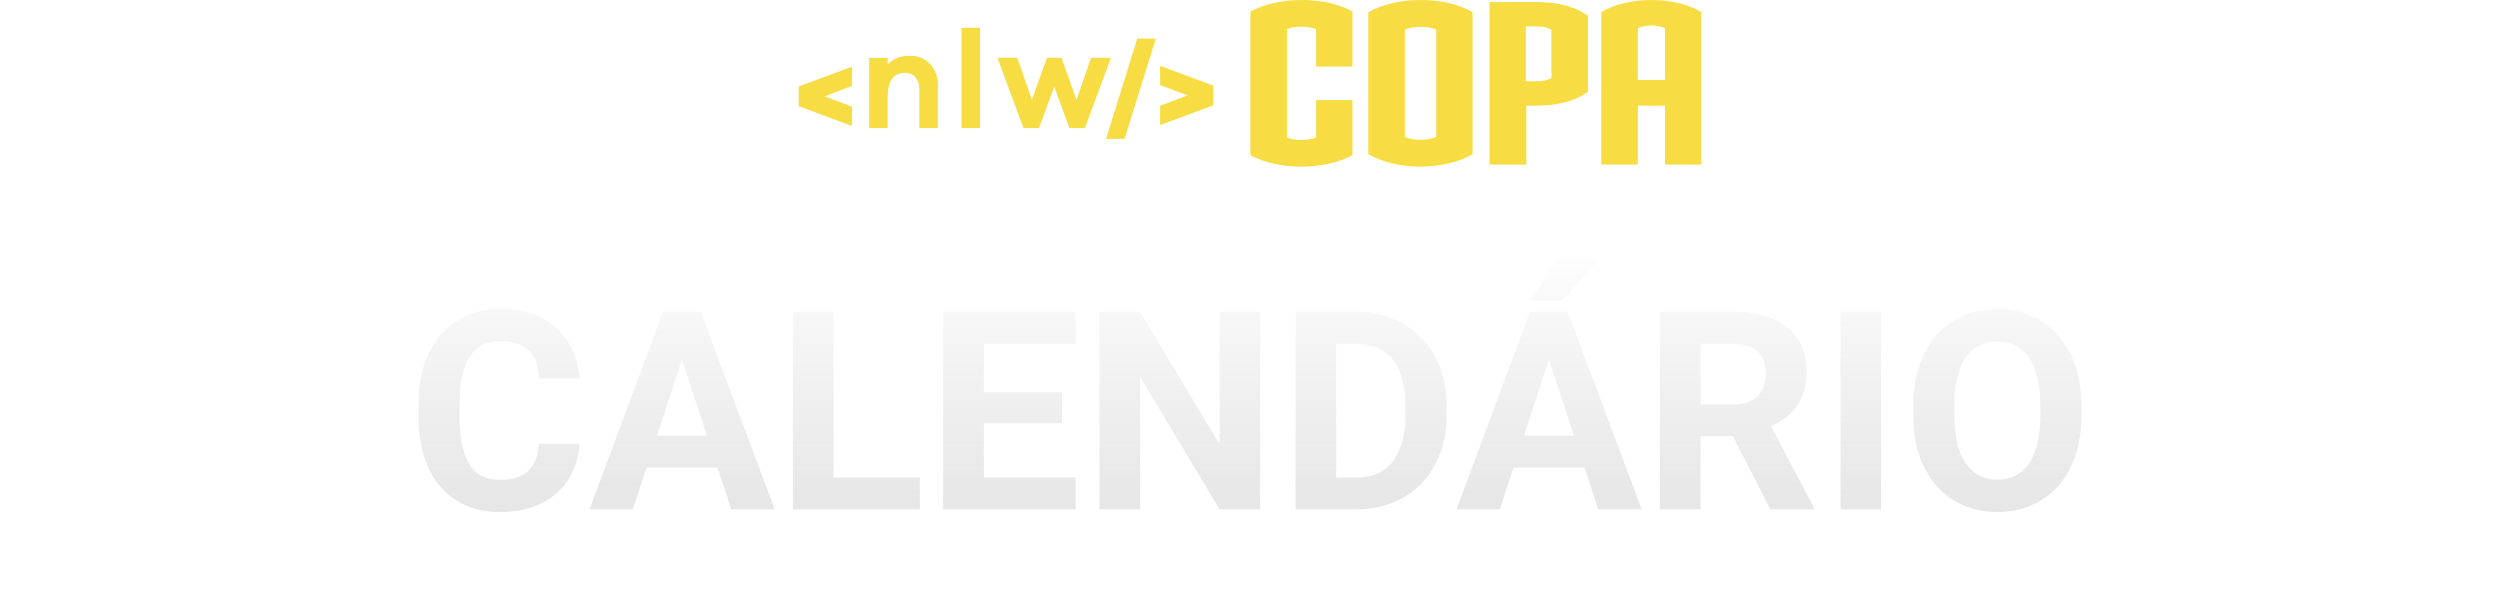
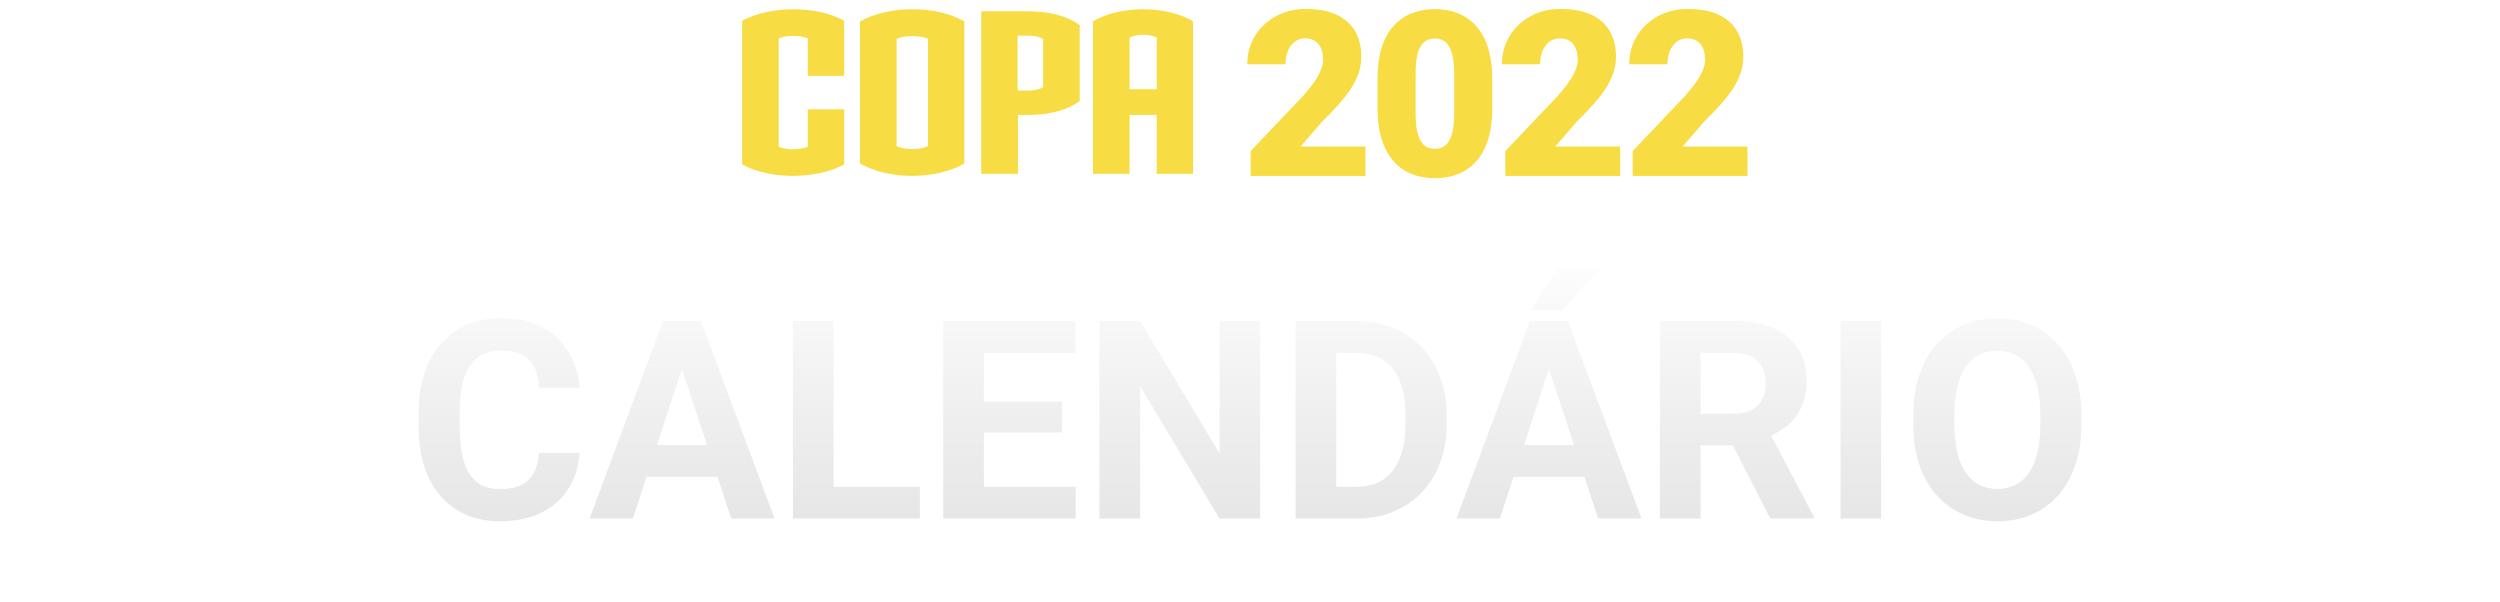
- <svg xmlns="http://www.w3.org/2000/svg" width="270" height="64" viewBox="0 0 270 64" fill="none">
-   <path fill-rule="evenodd" clip-rule="evenodd" d="M92.013 9.282V7.203L86.267 9.339H86.256V11.472H86.267L92.013 13.607V11.526L89.066 10.4L92.013 9.279V9.282Z" fill="#F7DD43" />
-   <path fill-rule="evenodd" clip-rule="evenodd" d="M125.292 13.504V11.425L128.236 10.307L125.292 9.189V7.111L131.03 9.246H131.043V11.382H131.03L125.292 13.507V13.504ZM122.827 4.17L119.454 15H121.456L124.83 4.17H122.827Z" fill="#F7DD43" />
-   <path fill-rule="evenodd" clip-rule="evenodd" d="M100.454 6.917C101.026 7.543 101.325 8.37 101.29 9.216V13.83H99.287V9.641C99.312 9.173 99.162 8.716 98.868 8.351C98.591 8.027 98.18 7.848 97.753 7.867C96.499 7.867 95.87 8.737 95.87 10.476V13.83H93.868V6.256H95.87V6.939C96.507 6.322 97.369 5.992 98.256 6.031C99.083 5.995 99.883 6.319 100.454 6.917Z" fill="#F7DD43" />
-   <path fill-rule="evenodd" clip-rule="evenodd" d="M103.841 3V13.83H105.844V3H103.841Z" fill="#F7DD43" />
-   <path fill-rule="evenodd" clip-rule="evenodd" d="M117.166 13.83H115.496L113.858 9.369L112.204 13.83H110.534L107.726 6.243H109.867L111.445 10.781L113.072 6.243H114.636L116.263 10.794L117.841 6.243H119.982L117.172 13.83H117.166Z" fill="#F7DD43" />
-   <path d="M140.58 17.998C138.653 17.998 136.629 17.633 135.043 16.754V1.244C136.605 0.39 138.628 2.85548e-05 140.58 2.85548e-05C142.531 2.85548e-05 144.507 0.365 146.066 1.244V7.195H142.139V3.146C141.676 2.951 141.115 2.878 140.555 2.878C139.995 2.878 139.481 2.951 138.993 3.146V14.852C139.456 15.047 139.993 15.12 140.555 15.12C141.117 15.12 141.652 15.047 142.139 14.852V10.805H146.066V16.756C144.53 17.61 142.506 17.975 140.58 18V17.998Z" fill="#F7DD43" />
-   <path d="M153.431 17.998C151.358 17.998 149.359 17.558 147.773 16.657V1.317C149.334 0.44 151.335 0 153.431 0C155.528 0 157.479 0.415 159.04 1.317V16.657C157.504 17.558 155.48 17.973 153.431 17.998ZM155.115 3.195C154.652 3 154.091 2.903 153.408 2.903C152.726 2.903 152.189 3 151.725 3.195V14.78C152.187 15 152.749 15.097 153.408 15.097C154.068 15.097 154.628 15 155.115 14.78V3.195Z" fill="#F7DD43" />
-   <path d="M165.893 11.413H164.844V17.778H160.869V0.22H165.893C168.284 0.22 170.088 0.707 171.502 1.707V9.926C170.113 10.902 168.282 11.413 165.893 11.413ZM167.552 3.243C167.187 2.975 166.698 2.853 165.868 2.853H164.794V8.779H165.868C166.673 8.779 167.16 8.657 167.552 8.414V3.243Z" fill="#F7DD43" />
-   <path d="M179.817 17.778V11.413H176.891V17.778H172.941V1.292C174.38 0.438 176.404 0 178.355 0C180.306 0 182.305 0.44 183.744 1.292V17.778H179.817ZM179.817 3.048C179.402 2.853 178.89 2.756 178.353 2.756C177.816 2.756 177.304 2.853 176.889 3.048V8.632H179.815V3.048H179.817Z" fill="#F7DD43" />
-   <path d="M58.213 47.925H62.593C62.505 49.36 62.109 50.635 61.406 51.748C60.713 52.861 59.741 53.73 58.491 54.355C57.251 54.98 55.757 55.293 54.009 55.293C52.642 55.293 51.416 55.059 50.332 54.59C49.248 54.111 48.32 53.428 47.549 52.539C46.787 51.65 46.206 50.576 45.806 49.316C45.405 48.057 45.205 46.645 45.205 45.083V43.603C45.205 42.041 45.41 40.63 45.82 39.37C46.24 38.101 46.836 37.022 47.607 36.133C48.389 35.244 49.321 34.56 50.405 34.082C51.489 33.603 52.7 33.364 54.038 33.364C55.815 33.364 57.315 33.687 58.535 34.331C59.766 34.976 60.718 35.864 61.392 36.997C62.075 38.13 62.485 39.419 62.622 40.864H58.227C58.179 40.005 58.008 39.277 57.715 38.682C57.422 38.076 56.977 37.622 56.382 37.319C55.796 37.007 55.015 36.851 54.038 36.851C53.306 36.851 52.666 36.987 52.119 37.261C51.572 37.534 51.113 37.949 50.742 38.506C50.371 39.062 50.093 39.766 49.907 40.615C49.731 41.455 49.644 42.441 49.644 43.574V45.083C49.644 46.187 49.727 47.158 49.893 47.998C50.059 48.828 50.312 49.531 50.654 50.107C51.006 50.674 51.455 51.103 52.002 51.397C52.559 51.68 53.227 51.821 54.009 51.821C54.927 51.821 55.684 51.675 56.279 51.382C56.875 51.089 57.329 50.654 57.642 50.078C57.964 49.502 58.154 48.784 58.213 47.925ZM74.15 37.319L68.35 55H63.677L71.602 33.672H74.575L74.15 37.319ZM78.97 55L73.154 37.319L72.686 33.672H75.689L83.657 55H78.97ZM78.706 47.06V50.503H67.441V47.06H78.706ZM99.346 51.572V55H88.608V51.572H99.346ZM90.029 33.672V55H85.635V33.672H90.029ZM116.177 51.572V55H104.824V51.572H116.177ZM106.26 33.672V55H101.865V33.672H106.26ZM114.697 42.358V45.698H104.824V42.358H114.697ZM116.162 33.672V37.114H104.824V33.672H116.162ZM136.099 33.672V55H131.704L123.135 40.703V55H118.74V33.672H123.135L131.719 47.983V33.672H136.099ZM146.47 55H141.826L141.855 51.572H146.47C147.622 51.572 148.594 51.313 149.385 50.796C150.176 50.269 150.771 49.502 151.172 48.496C151.582 47.49 151.787 46.274 151.787 44.849V43.809C151.787 42.715 151.67 41.753 151.436 40.923C151.211 40.093 150.874 39.395 150.425 38.828C149.976 38.262 149.424 37.837 148.77 37.554C148.115 37.261 147.363 37.114 146.514 37.114H141.738V33.672H146.514C147.939 33.672 149.243 33.916 150.425 34.404C151.616 34.883 152.646 35.571 153.516 36.47C154.385 37.368 155.054 38.442 155.522 39.692C156.001 40.933 156.24 42.315 156.24 43.838V44.849C156.24 46.362 156.001 47.744 155.522 48.994C155.054 50.244 154.385 51.318 153.516 52.217C152.656 53.105 151.626 53.794 150.425 54.282C149.233 54.761 147.915 55 146.47 55ZM144.316 33.672V55H139.922V33.672H144.316ZM167.783 37.319L161.982 55H157.31L165.234 33.672H168.208L167.783 37.319ZM172.603 55L166.787 37.319L166.318 33.672H169.321L177.29 55H172.603ZM172.339 47.06V50.503H161.074V47.06H172.339ZM165.308 32.471L168.179 27.959H172.764L168.735 32.471H165.308ZM179.268 33.672H187.222C188.853 33.672 190.254 33.916 191.426 34.404C192.607 34.893 193.516 35.615 194.15 36.572C194.785 37.529 195.103 38.706 195.103 40.102C195.103 41.245 194.907 42.227 194.517 43.047C194.136 43.857 193.594 44.536 192.891 45.083C192.197 45.62 191.382 46.05 190.444 46.372L189.053 47.105H182.139L182.109 43.677H187.251C188.022 43.677 188.662 43.54 189.17 43.267C189.678 42.993 190.059 42.612 190.312 42.124C190.576 41.636 190.708 41.069 190.708 40.425C190.708 39.741 190.581 39.15 190.327 38.652C190.073 38.154 189.688 37.773 189.17 37.51C188.652 37.246 188.003 37.114 187.222 37.114H183.662V55H179.268V33.672ZM191.191 55L186.328 45.493L190.972 45.464L195.894 54.795V55H191.191ZM203.159 33.672V55H198.779V33.672H203.159ZM224.795 43.838V44.849C224.795 46.47 224.575 47.925 224.136 49.214C223.696 50.503 223.076 51.602 222.275 52.51C221.475 53.408 220.518 54.097 219.404 54.575C218.301 55.054 217.075 55.293 215.728 55.293C214.39 55.293 213.164 55.054 212.051 54.575C210.947 54.097 209.99 53.408 209.18 52.51C208.369 51.602 207.739 50.503 207.29 49.214C206.851 47.925 206.631 46.47 206.631 44.849V43.838C206.631 42.207 206.851 40.752 207.29 39.473C207.729 38.184 208.35 37.085 209.15 36.177C209.961 35.269 210.918 34.575 212.021 34.097C213.135 33.618 214.36 33.379 215.698 33.379C217.046 33.379 218.271 33.618 219.375 34.097C220.488 34.575 221.445 35.269 222.246 36.177C223.057 37.085 223.682 38.184 224.121 39.473C224.57 40.752 224.795 42.207 224.795 43.838ZM220.356 44.849V43.809C220.356 42.676 220.254 41.68 220.049 40.82C219.844 39.961 219.541 39.238 219.141 38.652C218.74 38.066 218.252 37.627 217.676 37.334C217.1 37.031 216.44 36.88 215.698 36.88C214.956 36.88 214.297 37.031 213.721 37.334C213.154 37.627 212.671 38.066 212.271 38.652C211.88 39.238 211.582 39.961 211.377 40.82C211.172 41.68 211.069 42.676 211.069 43.809V44.849C211.069 45.972 211.172 46.968 211.377 47.837C211.582 48.696 211.885 49.424 212.285 50.02C212.686 50.605 213.174 51.05 213.75 51.352C214.326 51.655 214.985 51.807 215.728 51.807C216.47 51.807 217.129 51.655 217.705 51.352C218.281 51.05 218.765 50.605 219.155 50.02C219.546 49.424 219.844 48.696 220.049 47.837C220.254 46.968 220.356 45.972 220.356 44.849Z" fill="url(#paint0_linear_175_1838)" />
+ <svg xmlns="http://www.w3.org/2000/svg" width="270" height="65" viewBox="0 0 270 65" fill="none">
+   <path d="M85.686 18.998C83.76 18.998 81.736 18.633 80.15 17.754V2.244C81.711 1.39 83.735 1 85.686 1C87.637 1 89.613 1.365 91.172 2.244V8.195H87.245V4.146C86.783 3.951 86.221 3.878 85.661 3.878C85.101 3.878 84.587 3.951 84.1 4.146V15.852C84.562 16.047 85.099 16.12 85.661 16.12C86.223 16.12 86.758 16.047 87.245 15.852V11.805H91.172V17.756C89.636 18.61 87.612 18.975 85.686 19V18.998Z" fill="#F7DD43" />
+   <path d="M98.538 18.998C96.464 18.998 94.465 18.558 92.879 17.657V2.317C94.44 1.44 96.441 1 98.538 1C100.634 1 102.585 1.415 104.147 2.317V17.657C102.61 18.558 100.586 18.973 98.538 18.998ZM100.221 4.195C99.759 4 99.197 3.903 98.515 3.903C97.832 3.903 97.296 4 96.831 4.195V15.78C97.294 16 97.855 16.097 98.515 16.097C99.174 16.097 99.734 16 100.221 15.78V4.195Z" fill="#F7DD43" />
+   <path d="M110.999 12.413H109.95V18.778H105.975V1.22H110.999C113.39 1.22 115.194 1.707 116.608 2.707V10.926C115.219 11.902 113.388 12.413 110.999 12.413ZM112.658 4.243C112.293 3.975 111.804 3.853 110.975 3.853H109.901V9.779H110.975C111.779 9.779 112.266 9.657 112.658 9.414V4.243Z" fill="#F7DD43" />
+   <path d="M124.923 18.778V12.413H121.997V18.778H118.047V2.292C119.486 1.438 121.51 1 123.461 1C125.412 1 127.411 1.44 128.85 2.292V18.778H124.923ZM124.923 4.048C124.508 3.853 123.996 3.756 123.459 3.756C122.922 3.756 122.41 3.853 121.995 4.048V9.632H124.921V4.048H124.923Z" fill="#F7DD43" />
+   <path d="M147.472 15.826V19H135.07V16.314L140.783 10.309C141.288 9.731 141.694 9.214 142.004 8.758C142.313 8.294 142.537 7.875 142.675 7.501C142.822 7.127 142.895 6.789 142.895 6.488C142.895 5.975 142.817 5.548 142.663 5.206C142.516 4.856 142.297 4.592 142.004 4.413C141.719 4.234 141.365 4.144 140.942 4.144C140.518 4.144 140.148 4.266 139.831 4.51C139.513 4.754 139.265 5.088 139.086 5.511C138.915 5.934 138.83 6.41 138.83 6.939H134.704C134.704 5.849 134.968 4.852 135.497 3.949C136.034 3.045 136.779 2.325 137.731 1.788C138.683 1.243 139.786 0.97 141.039 0.97C142.35 0.97 143.448 1.174 144.335 1.581C145.222 1.987 145.89 2.577 146.337 3.351C146.793 4.116 147.021 5.039 147.021 6.122C147.021 6.74 146.923 7.334 146.728 7.904C146.532 8.473 146.252 9.039 145.885 9.601C145.519 10.154 145.072 10.724 144.543 11.31C144.022 11.896 143.428 12.518 142.76 13.177L140.466 15.826H147.472ZM161.163 8.49V11.737C161.163 13.014 161.013 14.125 160.712 15.069C160.419 16.013 159.996 16.795 159.442 17.413C158.897 18.032 158.246 18.491 157.489 18.793C156.732 19.094 155.898 19.244 154.987 19.244C154.254 19.244 153.571 19.151 152.936 18.963C152.301 18.768 151.727 18.475 151.215 18.084C150.71 17.686 150.275 17.189 149.908 16.595C149.542 16.001 149.261 15.301 149.066 14.496C148.871 13.682 148.773 12.762 148.773 11.737V8.49C148.773 7.204 148.92 6.093 149.213 5.157C149.514 4.213 149.941 3.432 150.494 2.813C151.048 2.195 151.703 1.735 152.46 1.434C153.217 1.133 154.051 0.982 154.962 0.982C155.695 0.982 156.374 1.08 157.001 1.275C157.635 1.463 158.209 1.756 158.722 2.154C159.235 2.545 159.67 3.037 160.028 3.631C160.394 4.225 160.675 4.929 160.87 5.743C161.066 6.549 161.163 7.464 161.163 8.49ZM157.05 12.237V7.965C157.05 7.395 157.017 6.899 156.952 6.476C156.895 6.052 156.805 5.694 156.683 5.401C156.569 5.108 156.427 4.872 156.256 4.693C156.085 4.506 155.89 4.372 155.67 4.291C155.459 4.201 155.223 4.156 154.962 4.156C154.637 4.156 154.344 4.225 154.083 4.364C153.831 4.494 153.615 4.706 153.436 4.999C153.257 5.292 153.119 5.682 153.021 6.17C152.932 6.659 152.887 7.257 152.887 7.965V12.237C152.887 12.815 152.915 13.32 152.972 13.751C153.038 14.174 153.127 14.536 153.241 14.837C153.363 15.13 153.51 15.37 153.68 15.558C153.851 15.737 154.047 15.867 154.266 15.948C154.486 16.03 154.726 16.07 154.987 16.07C155.304 16.07 155.589 16.005 155.841 15.875C156.093 15.745 156.309 15.533 156.488 15.24C156.675 14.939 156.814 14.544 156.903 14.056C157.001 13.56 157.05 12.954 157.05 12.237ZM174.976 15.826V19H162.574V16.314L168.287 10.309C168.791 9.731 169.198 9.214 169.508 8.758C169.817 8.294 170.041 7.875 170.179 7.501C170.325 7.127 170.399 6.789 170.399 6.488C170.399 5.975 170.321 5.548 170.167 5.206C170.02 4.856 169.801 4.592 169.508 4.413C169.223 4.234 168.869 4.144 168.446 4.144C168.022 4.144 167.652 4.266 167.335 4.51C167.017 4.754 166.769 5.088 166.59 5.511C166.419 5.934 166.334 6.41 166.334 6.939H162.208C162.208 5.849 162.472 4.852 163.001 3.949C163.538 3.045 164.283 2.325 165.235 1.788C166.187 1.243 167.29 0.97 168.543 0.97C169.853 0.97 170.952 1.174 171.839 1.581C172.726 1.987 173.393 2.577 173.841 3.351C174.297 4.116 174.525 5.039 174.525 6.122C174.525 6.74 174.427 7.334 174.232 7.904C174.036 8.473 173.756 9.039 173.389 9.601C173.023 10.154 172.576 10.724 172.047 11.31C171.526 11.896 170.932 12.518 170.264 13.177L167.969 15.826H174.976ZM188.728 15.826V19H176.326V16.314L182.039 10.309C182.543 9.731 182.95 9.214 183.26 8.758C183.569 8.294 183.793 7.875 183.931 7.501C184.077 7.127 184.151 6.789 184.151 6.488C184.151 5.975 184.073 5.548 183.919 5.206C183.772 4.856 183.552 4.592 183.26 4.413C182.975 4.234 182.621 4.144 182.198 4.144C181.774 4.144 181.404 4.266 181.087 4.51C180.769 4.754 180.521 5.088 180.342 5.511C180.171 5.934 180.086 6.41 180.086 6.939H175.96C175.96 5.849 176.224 4.852 176.753 3.949C177.29 3.045 178.035 2.325 178.987 1.788C179.939 1.243 181.042 0.97 182.295 0.97C183.605 0.97 184.704 1.174 185.591 1.581C186.478 1.987 187.145 2.577 187.593 3.351C188.049 4.116 188.277 5.039 188.277 6.122C188.277 6.74 188.179 7.334 187.984 7.904C187.788 8.473 187.508 9.039 187.141 9.601C186.775 10.154 186.328 10.724 185.799 11.31C185.278 11.896 184.684 12.518 184.016 13.177L181.721 15.826H188.728Z" fill="#F7DD43" />
+   <path d="M58.213 48.925H62.593C62.505 50.36 62.109 51.635 61.406 52.748C60.713 53.861 59.741 54.73 58.491 55.355C57.251 55.98 55.757 56.293 54.009 56.293C52.642 56.293 51.416 56.059 50.332 55.59C49.248 55.111 48.32 54.428 47.549 53.539C46.787 52.65 46.206 51.576 45.806 50.316C45.405 49.057 45.205 47.645 45.205 46.083V44.603C45.205 43.041 45.41 41.63 45.82 40.37C46.24 39.101 46.836 38.022 47.607 37.133C48.389 36.244 49.321 35.56 50.405 35.082C51.489 34.603 52.7 34.364 54.038 34.364C55.815 34.364 57.315 34.687 58.535 35.331C59.766 35.976 60.718 36.864 61.392 37.997C62.075 39.13 62.485 40.419 62.622 41.864H58.227C58.179 41.005 58.008 40.277 57.715 39.682C57.422 39.076 56.977 38.622 56.382 38.319C55.796 38.007 55.015 37.851 54.038 37.851C53.306 37.851 52.666 37.987 52.119 38.261C51.572 38.534 51.113 38.949 50.742 39.506C50.371 40.062 50.093 40.766 49.907 41.615C49.731 42.455 49.644 43.441 49.644 44.574V46.083C49.644 47.187 49.727 48.158 49.893 48.998C50.059 49.828 50.312 50.531 50.654 51.107C51.006 51.674 51.455 52.103 52.002 52.397C52.559 52.68 53.227 52.821 54.009 52.821C54.927 52.821 55.684 52.675 56.279 52.382C56.875 52.089 57.329 51.654 57.642 51.078C57.964 50.502 58.154 49.784 58.213 48.925ZM74.15 38.319L68.35 56H63.677L71.602 34.672H74.575L74.15 38.319ZM78.97 56L73.154 38.319L72.686 34.672H75.689L83.657 56H78.97ZM78.706 48.06V51.503H67.441V48.06H78.706ZM99.346 52.572V56H88.608V52.572H99.346ZM90.029 34.672V56H85.635V34.672H90.029ZM116.177 52.572V56H104.824V52.572H116.177ZM106.26 34.672V56H101.865V34.672H106.26ZM114.697 43.358V46.698H104.824V43.358H114.697ZM116.162 34.672V38.114H104.824V34.672H116.162ZM136.099 34.672V56H131.704L123.135 41.703V56H118.74V34.672H123.135L131.719 48.983V34.672H136.099ZM146.47 56H141.826L141.855 52.572H146.47C147.622 52.572 148.594 52.313 149.385 51.796C150.176 51.269 150.771 50.502 151.172 49.496C151.582 48.49 151.787 47.274 151.787 45.849V44.809C151.787 43.715 151.67 42.753 151.436 41.923C151.211 41.093 150.874 40.395 150.425 39.828C149.976 39.262 149.424 38.837 148.77 38.554C148.115 38.261 147.363 38.114 146.514 38.114H141.738V34.672H146.514C147.939 34.672 149.243 34.916 150.425 35.404C151.616 35.883 152.646 36.571 153.516 37.47C154.385 38.368 155.054 39.442 155.522 40.692C156.001 41.933 156.24 43.315 156.24 44.838V45.849C156.24 47.362 156.001 48.744 155.522 49.994C155.054 51.244 154.385 52.318 153.516 53.217C152.656 54.105 151.626 54.794 150.425 55.282C149.233 55.761 147.915 56 146.47 56ZM144.316 34.672V56H139.922V34.672H144.316ZM167.783 38.319L161.982 56H157.31L165.234 34.672H168.208L167.783 38.319ZM172.603 56L166.787 38.319L166.318 34.672H169.321L177.29 56H172.603ZM172.339 48.06V51.503H161.074V48.06H172.339ZM165.308 33.471L168.179 28.959H172.764L168.735 33.471H165.308ZM179.268 34.672H187.222C188.853 34.672 190.254 34.916 191.426 35.404C192.607 35.893 193.516 36.615 194.15 37.572C194.785 38.529 195.103 39.706 195.103 41.102C195.103 42.245 194.907 43.227 194.517 44.047C194.136 44.857 193.594 45.536 192.891 46.083C192.197 46.62 191.382 47.05 190.444 47.372L189.053 48.105H182.139L182.109 44.677H187.251C188.022 44.677 188.662 44.54 189.17 44.267C189.678 43.993 190.059 43.612 190.312 43.124C190.576 42.636 190.708 42.069 190.708 41.425C190.708 40.741 190.581 40.15 190.327 39.652C190.073 39.154 189.688 38.773 189.17 38.51C188.652 38.246 188.003 38.114 187.222 38.114H183.662V56H179.268V34.672ZM191.191 56L186.328 46.493L190.972 46.464L195.894 55.795V56H191.191ZM203.159 34.672V56H198.779V34.672H203.159ZM224.795 44.838V45.849C224.795 47.47 224.575 48.925 224.136 50.214C223.696 51.503 223.076 52.602 222.275 53.51C221.475 54.408 220.518 55.097 219.404 55.575C218.301 56.054 217.075 56.293 215.728 56.293C214.39 56.293 213.164 56.054 212.051 55.575C210.947 55.097 209.99 54.408 209.18 53.51C208.369 52.602 207.739 51.503 207.29 50.214C206.851 48.925 206.631 47.47 206.631 45.849V44.838C206.631 43.207 206.851 41.752 207.29 40.473C207.729 39.184 208.35 38.085 209.15 37.177C209.961 36.269 210.918 35.575 212.021 35.097C213.135 34.618 214.36 34.379 215.698 34.379C217.046 34.379 218.271 34.618 219.375 35.097C220.488 35.575 221.445 36.269 222.246 37.177C223.057 38.085 223.682 39.184 224.121 40.473C224.57 41.752 224.795 43.207 224.795 44.838ZM220.356 45.849V44.809C220.356 43.676 220.254 42.68 220.049 41.82C219.844 40.961 219.541 40.238 219.141 39.652C218.74 39.066 218.252 38.627 217.676 38.334C217.1 38.031 216.44 37.88 215.698 37.88C214.956 37.88 214.297 38.031 213.721 38.334C213.154 38.627 212.671 39.066 212.271 39.652C211.88 40.238 211.582 40.961 211.377 41.82C211.172 42.68 211.069 43.676 211.069 44.809V45.849C211.069 46.972 211.172 47.968 211.377 48.837C211.582 49.696 211.885 50.424 212.285 51.02C212.686 51.605 213.174 52.05 213.75 52.352C214.326 52.655 214.985 52.807 215.728 52.807C216.47 52.807 217.129 52.655 217.705 52.352C218.281 52.05 218.765 51.605 219.155 51.02C219.546 50.424 219.844 49.696 220.049 48.837C220.254 47.968 220.356 46.972 220.356 45.849Z" fill="url(#paint0_linear_122_239)" />
  <defs>
-     <linearGradient id="paint0_linear_175_1838" x1="135" y1="26" x2="135" y2="64" gradientUnits="userSpaceOnUse">
+     <linearGradient id="paint0_linear_122_239" x1="135" y1="27" x2="135" y2="65" gradientUnits="userSpaceOnUse">
      <stop stop-color="white" />
      <stop offset="1" stop-color="#D9D9D9" stop-opacity="0.8" />
    </linearGradient>
  </defs>
</svg>
